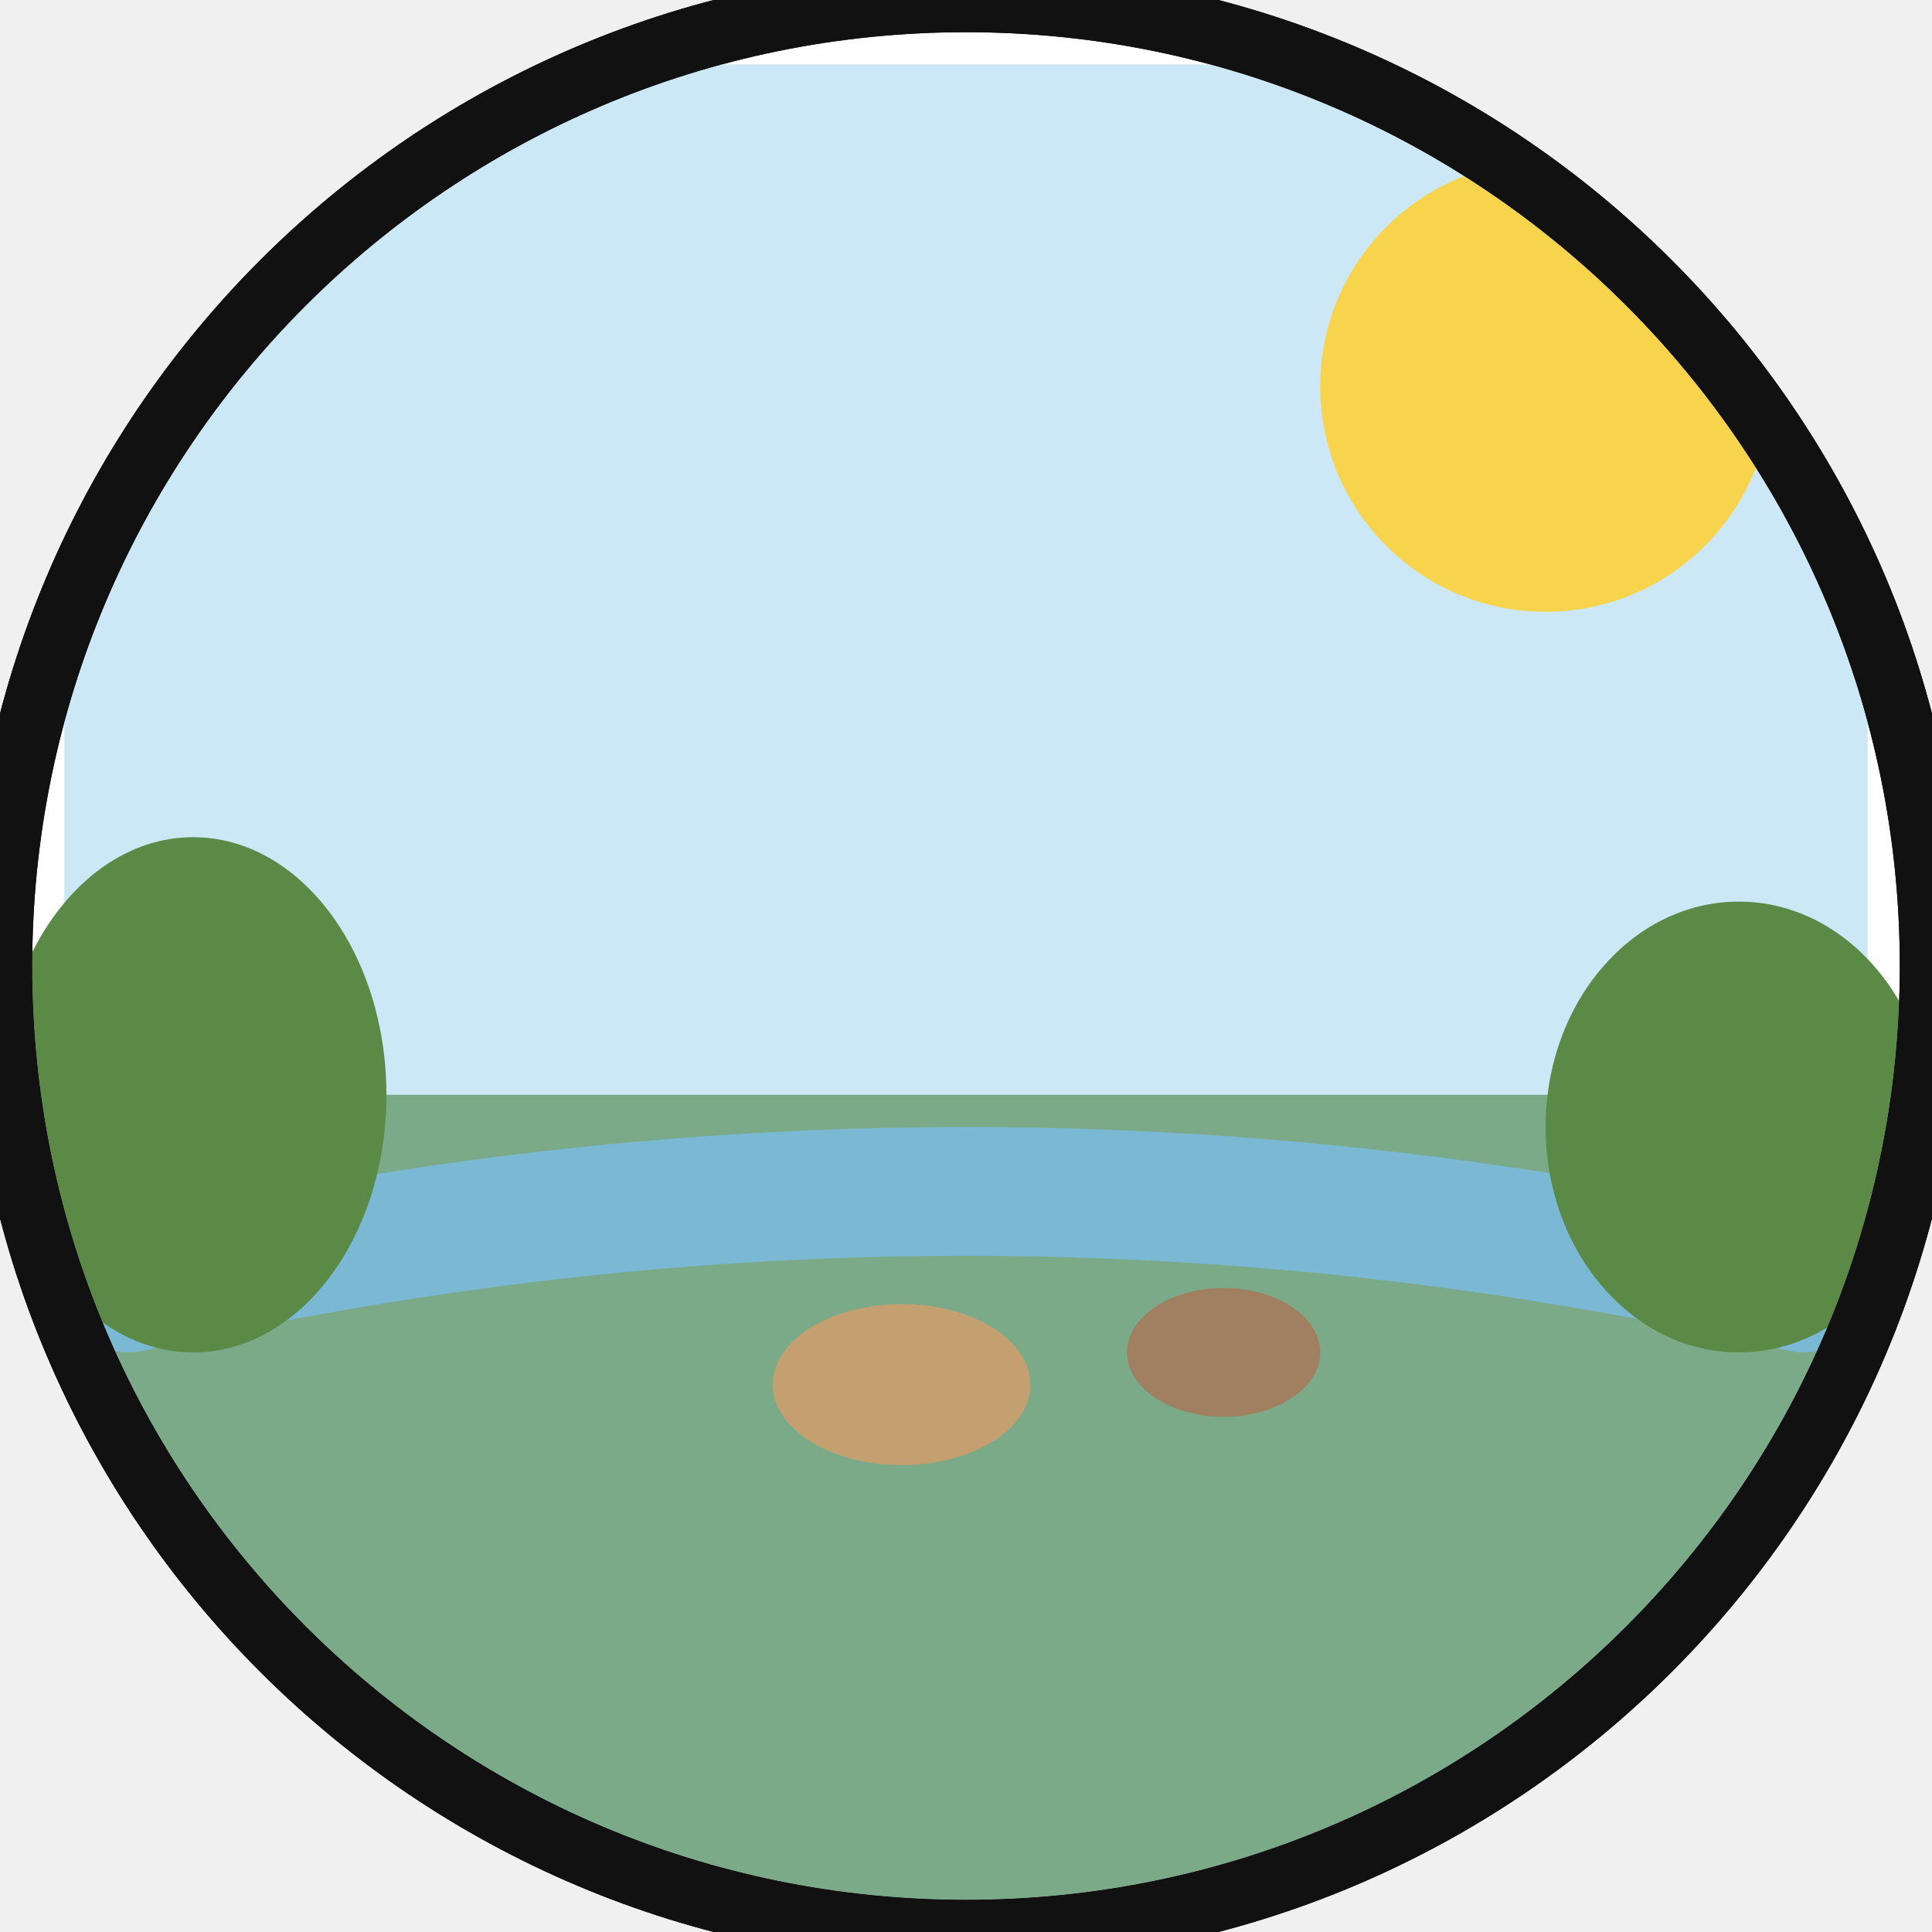
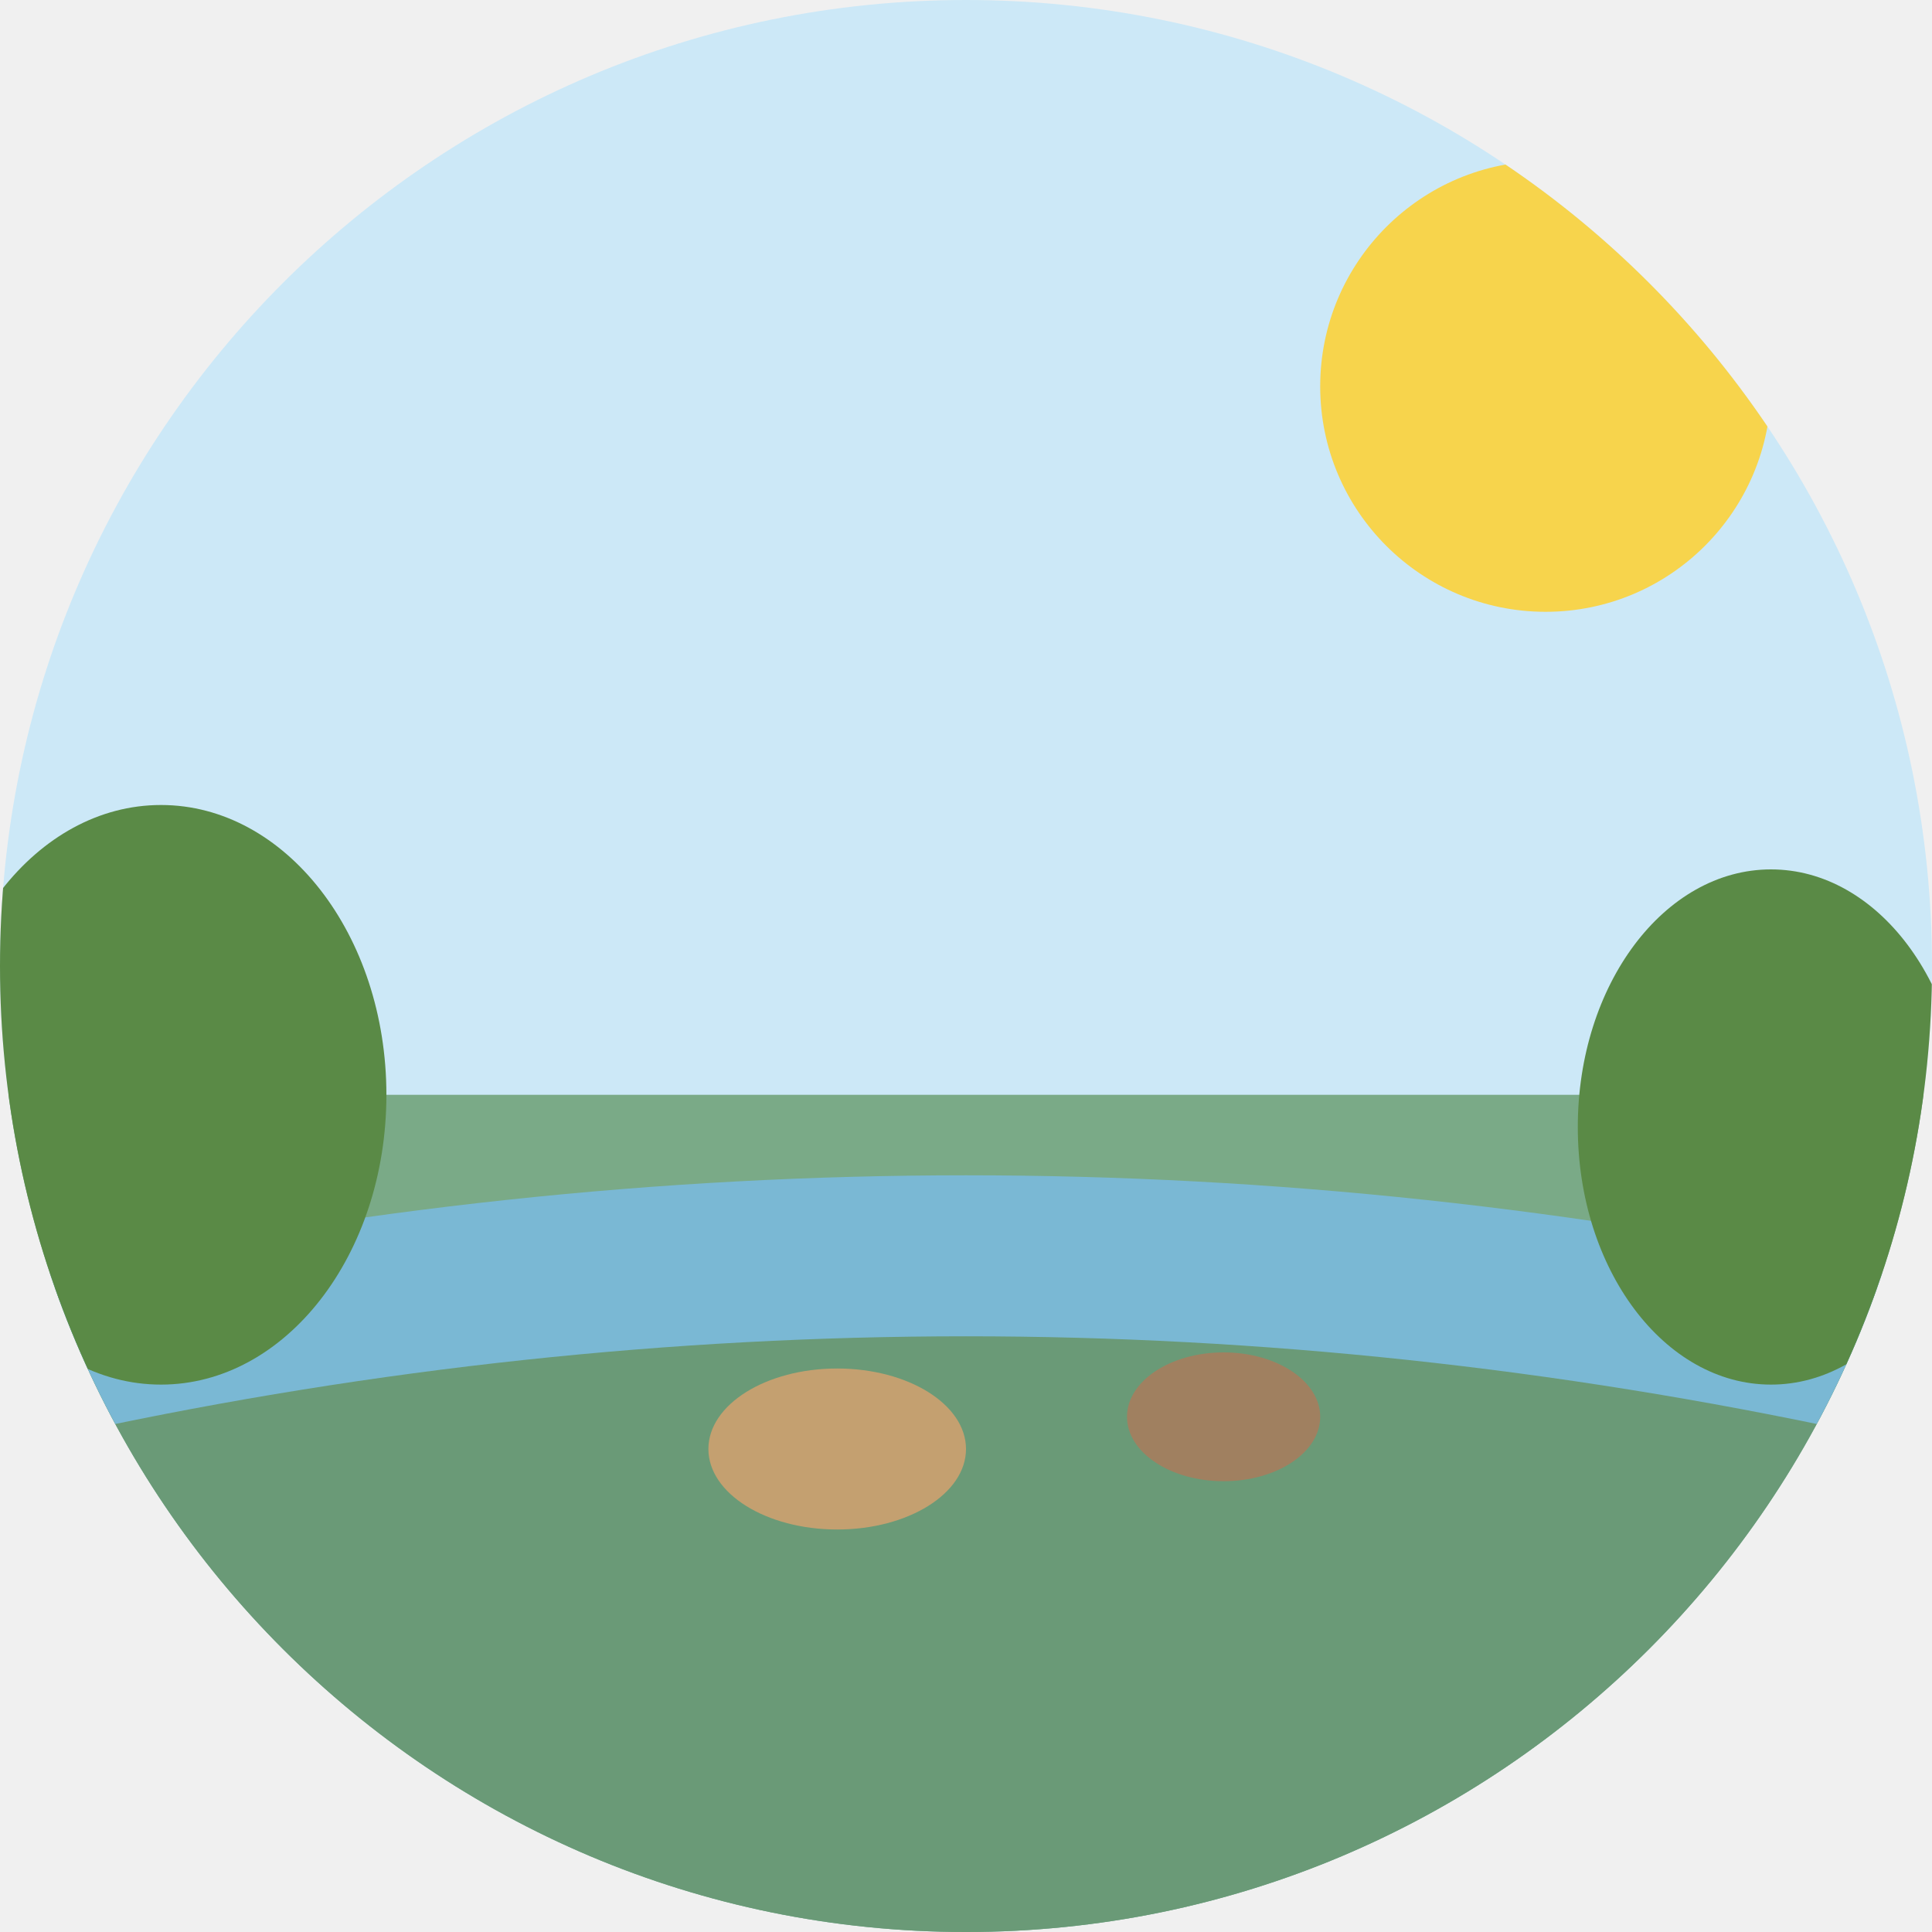
<svg xmlns="http://www.w3.org/2000/svg" viewBox="0 0 60 60">
-   <circle cx="30" cy="30" r="30" fill="#ffffff" stroke="#111111" stroke-width="2" />
  <clipPath id="c">
-     <circle cx="30" cy="30" r="29" />
+     <circle cx="30" cy="30" r="30" />
  </clipPath>
  <g clip-path="url(#c)">
-     <rect x="2" y="2" width="56" height="56" fill="#cce8f7" />
+     <rect x="0" y="0" width="60" height="60" fill="#cce8f7" />
    <circle cx="48" cy="12" r="7" fill="#f7d44c" />
-     <rect x="2" y="34" width="56" height="26" fill="#7aaa87" />
-     <path d="M4 40 Q30 34 56 40" stroke="#7ab8d4" stroke-width="4" fill="none" stroke-linecap="round" />
-     <ellipse cx="6" cy="34" rx="6" ry="8" fill="#5a8a46" />
-     <ellipse cx="54" cy="35" rx="6" ry="7" fill="#5a8a46" />
-     <ellipse cx="28" cy="43" rx="4" ry="2.5" fill="#c4a070" />
-     <ellipse cx="38" cy="42" rx="3" ry="2" fill="#a08060" />
+     <rect x="0" y="34" width="60" height="26" fill="#7aaa87" />
+     <rect x="0" y="40" width="60" height="20" fill="#6a9a77" />
+     <path d="M2 42 Q30 36 58 42" stroke="#7ab8d4" stroke-width="5" fill="none" stroke-linecap="round" />
+     <ellipse cx="5" cy="34" rx="7" ry="9" fill="#5a8a46" />
+     <ellipse cx="55" cy="35" rx="6" ry="8" fill="#5a8a46" />
+     <ellipse cx="26" cy="45" rx="4" ry="2.5" fill="#c4a070" />
+     <ellipse cx="38" cy="44" rx="3" ry="2" fill="#a08060" />
  </g>
-   <circle cx="30" cy="30" r="30" fill="none" stroke="#111111" stroke-width="2" />
</svg>
